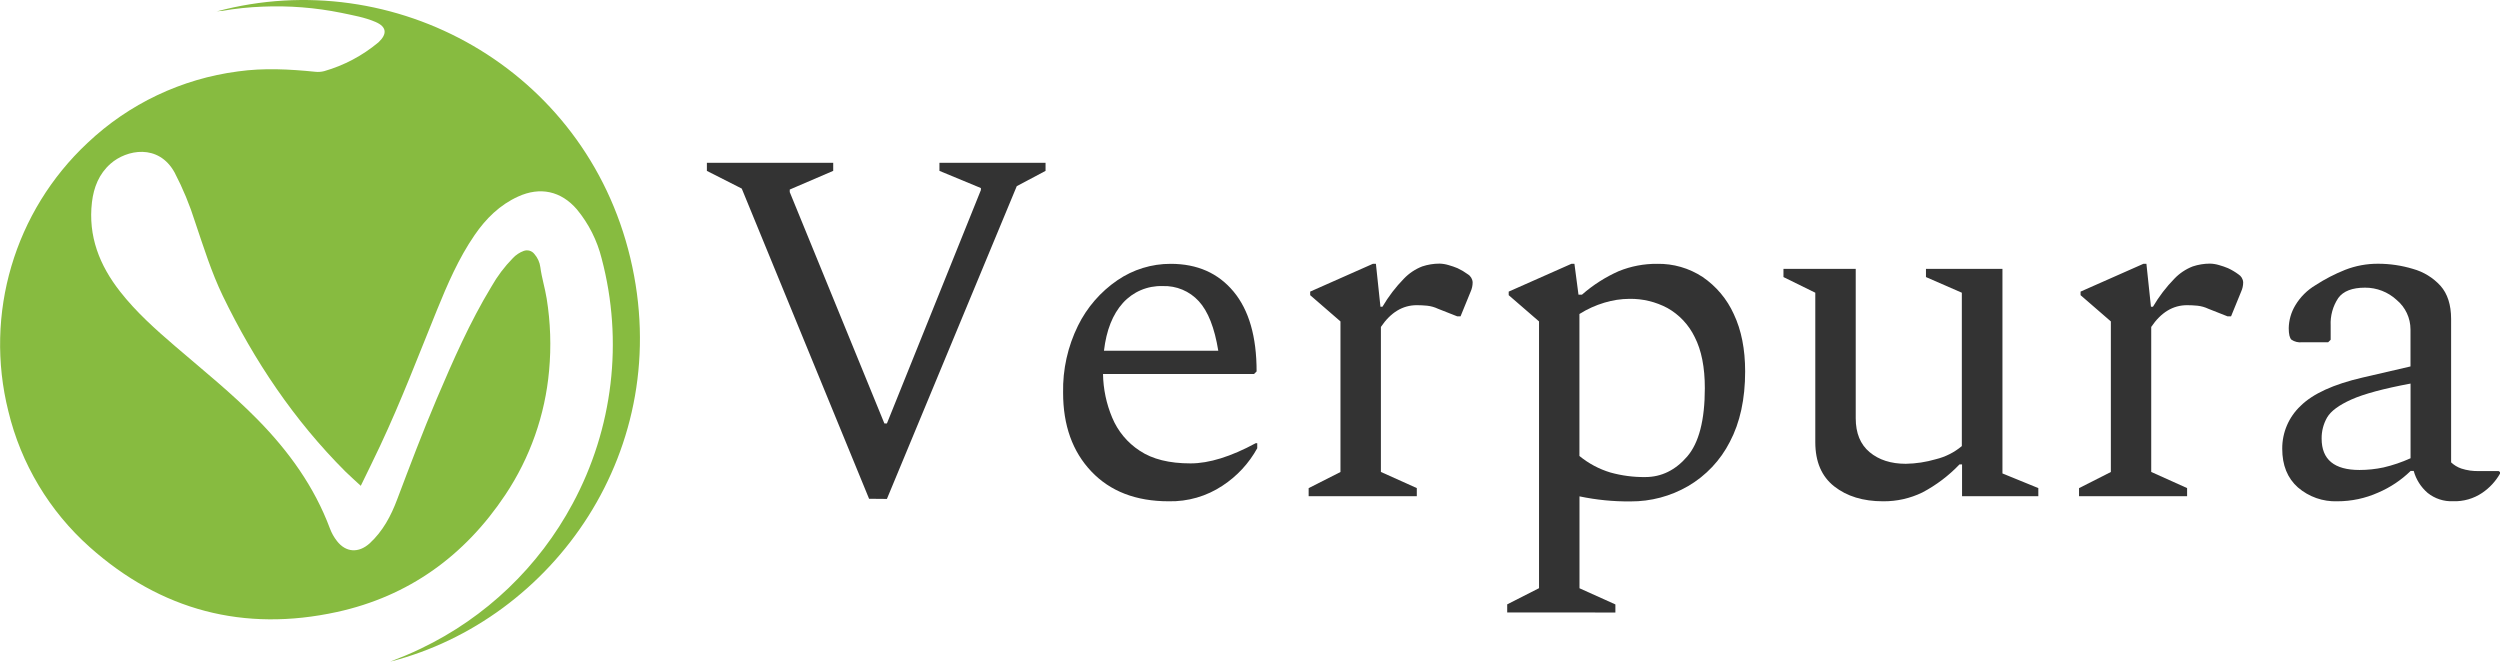
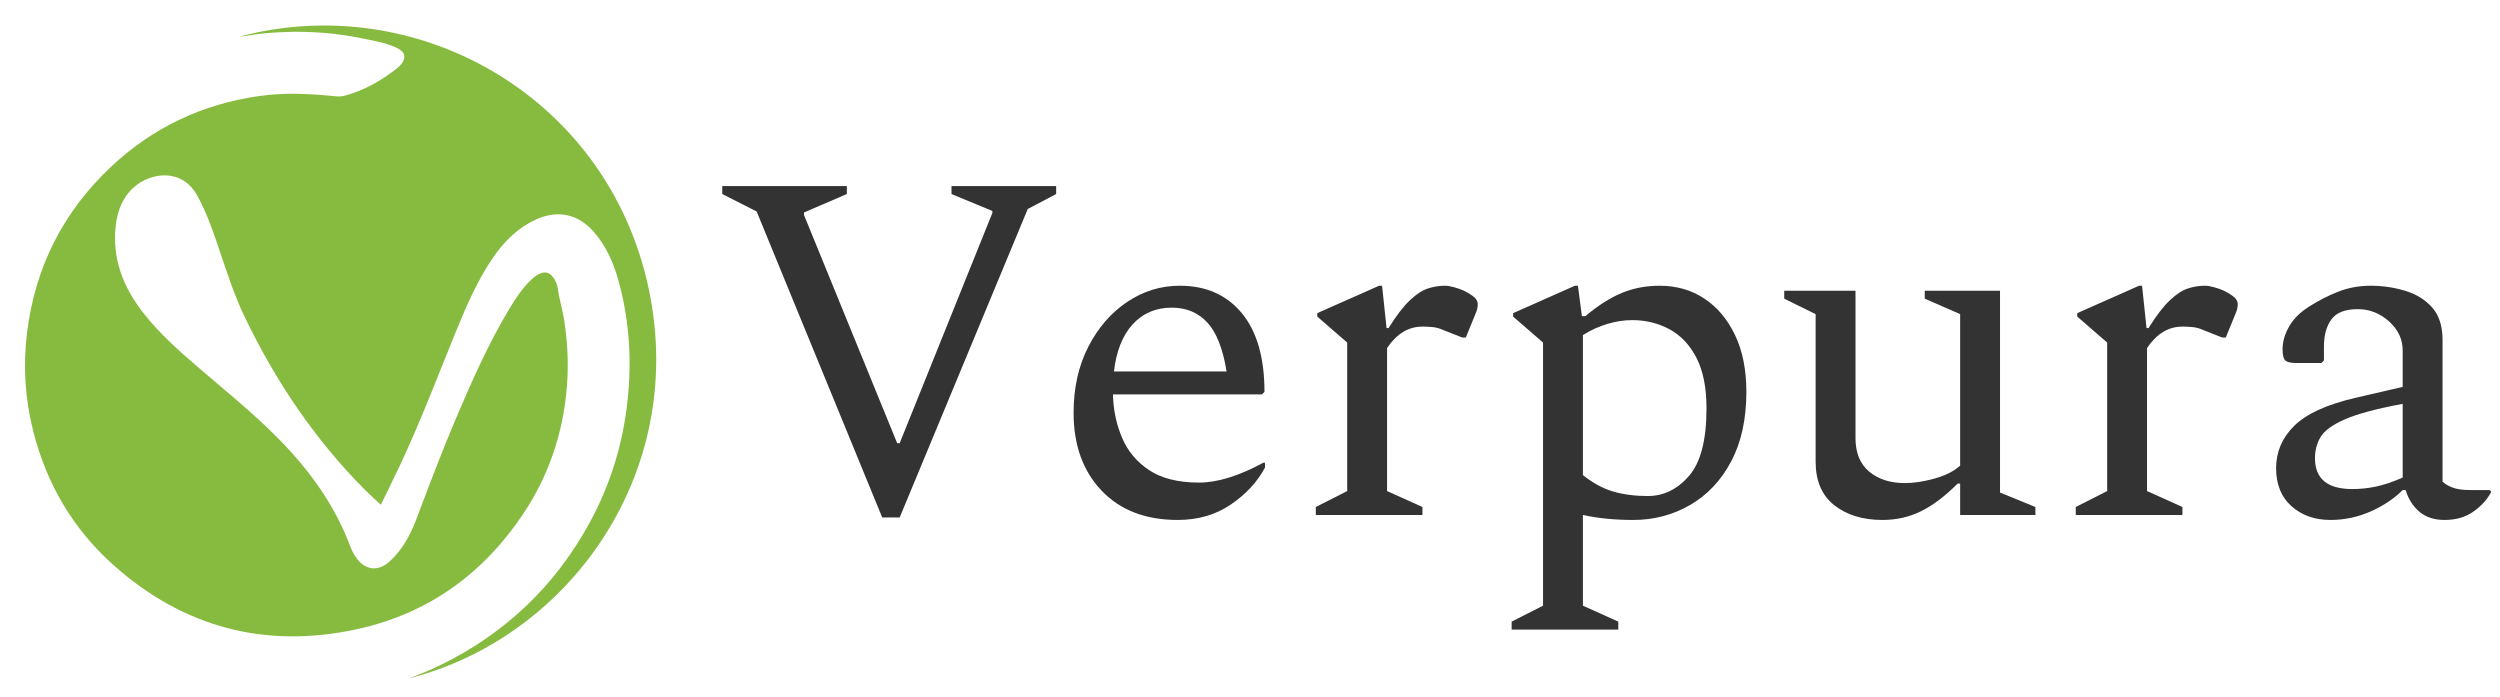
- <svg xmlns="http://www.w3.org/2000/svg" id="Layer_1" data-name="Layer 1" viewBox="0 0 816.15 216">
-   <defs>
-     <style>.cls-1{fill:#87bb40;}.cls-2{fill:#333;}</style>
-   </defs>
-   <path class="cls-1" d="M79.05,12.16c57.85-15.48,120.21,18.55,135,80.48,14.92,62.47-25.2,118.2-78.39,131.8,3.42-1.32,6.82-2.7,10.11-4.31a109.94,109.94,0,0,0,49.46-47.28,109.57,109.57,0,0,0,9.47-80,40.54,40.54,0,0,0-8.1-16.07c-5.18-6-12-7.45-19.18-4.17-6,2.73-10.5,7.19-14.18,12.54-5.25,7.63-8.88,16.08-12.35,24.6-6,14.78-11.7,29.72-18.49,44.18-2.09,4.45-4.27,8.85-6.34,13.11-1.7-1.59-3.39-3.06-5-4.64C104.32,145.67,91.3,126.29,81,105c-3.71-7.71-6.25-15.89-9-24a99.41,99.41,0,0,0-6.72-16.24c-5.25-9.52-15.69-7.49-20.92-2.87-3.76,3.33-5.47,7.68-6.06,12.53C37,85.55,40.77,95.06,47.5,103.64c5.25,6.71,11.57,12.34,18,17.86,9.1,7.82,18.47,15.34,26.9,23.93C102.55,155.77,110.89,167.31,116,181a15.25,15.25,0,0,0,2.27,4.05c2.93,3.79,7.07,4,10.65.81,4.36-4,7-9,9-14.33,4.16-11,8.31-22,12.93-32.88,5.33-12.51,10.8-25,17.85-36.63a44.86,44.86,0,0,1,7-9.3,9.13,9.13,0,0,1,3.52-2.35,3.06,3.06,0,0,1,3.52,1,8.12,8.12,0,0,1,1.94,4.29c.45,3.47,1.52,6.81,2.07,10.27a93.7,93.7,0,0,1,.79,23.48A87,87,0,0,1,173.23,170c-13.28,19.93-31.55,33.11-54.95,38.23-30.34,6.63-57.49-.48-80.74-21.21A86.48,86.48,0,0,1,11,142.67,90,90,0,0,1,36.86,55.09,88.08,88.08,0,0,1,86,31.75c8.42-1.18,16.8-.72,25.19.12a8,8,0,0,0,2.94-.21,48.34,48.34,0,0,0,17.6-9.32l.2-.17c2.84-2.72,2.53-5-1-6.54s-7.44-2.19-11.23-3A106.53,106.53,0,0,0,94,10.61,98.14,98.14,0,0,0,80.77,12C80.31,12,79.85,12.06,79.05,12.16Z" transform="translate(-8.28 -8.44)" />
-   <path class="cls-2" d="M292,171.27,250.43,70l-11.38-5.77V61.58h41.24v2.64l-14.19,6.1v.83L297,146.69h.82l30.68-76.2v-.66l-13.53-5.61V61.58h34.64v2.64l-9.4,5-42.39,102.1Z" transform="translate(-8.28 -8.44)" />
-   <path class="cls-2" d="M389.81,172.09q-16,0-25.24-9.73t-9.23-25.73a47.3,47.3,0,0,1,4.86-21.86,38.57,38.57,0,0,1,12.87-14.84,30.65,30.65,0,0,1,17.4-5.36q13,0,20.53,9.07t7.51,26.06l-.83.83H368.37a38.23,38.23,0,0,0,3,14.26,23.78,23.78,0,0,0,9,10.81q6.19,4.13,16.58,4.12,9.08,0,21.28-6.6h.49v1.65A34.49,34.49,0,0,1,407.38,167,30.47,30.47,0,0,1,389.81,172.09Zm-2-70.26a16.72,16.72,0,0,0-12.95,5.52q-5,5.54-6.18,15.59H406q-1.82-11.22-6.35-16.16A15.24,15.24,0,0,0,387.83,101.83Z" transform="translate(-8.28 -8.44)" />
-   <path class="cls-2" d="M435.5,170.44V167.8l10.39-5.27V113.37L436,104.8v-1.16l20.46-9.07h1l1.48,14h.66a47.48,47.48,0,0,1,7-9.16,16.52,16.52,0,0,1,6-4,18,18,0,0,1,5.61-.91,11.28,11.28,0,0,1,3,.49,25.09,25.09,0,0,1,2.89,1,20,20,0,0,1,3.38,2,3.28,3.28,0,0,1,1.56,2.64,7.41,7.41,0,0,1-.65,3l-3.3,8.08H484l-6.27-2.47a11.11,11.11,0,0,0-3.54-1c-1.16-.11-2.29-.17-3.38-.17q-6.93,0-11.72,7.1v47.34l11.72,5.27v2.64Z" transform="translate(-8.28 -8.44)" />
-   <path class="cls-2" d="M500.32,208.38v-2.64l10.39-5.28V113.37l-9.9-8.57v-1.16l20.46-9.07h1l1.32,10.06h1.15a47.16,47.16,0,0,1,12-7.67,32.53,32.53,0,0,1,12.54-2.39,26.14,26.14,0,0,1,14.84,4.29A29.22,29.22,0,0,1,574.3,111Q578,118.81,578,129.7q0,13.53-5,23a35.25,35.25,0,0,1-13.61,14.43,37,37,0,0,1-18.8,5,77,77,0,0,1-16.67-1.65v30l11.72,5.28v2.64ZM540.24,106a28.71,28.71,0,0,0-8.17,1.24,32.8,32.8,0,0,0-8.17,3.71v46.35A29.26,29.26,0,0,0,534,162.69a40.68,40.68,0,0,0,11.38,1.49q7.92,0,13.69-6.69t5.77-22.34q0-10.23-3.3-16.66a21.72,21.72,0,0,0-8.9-9.49A25.53,25.53,0,0,0,540.24,106Z" transform="translate(-8.28 -8.44)" />
-   <path class="cls-2" d="M623,172.09q-9.72,0-15.91-4.86t-6.19-14.44V104l-10.39-5.11V96.22h23.59V145q0,7.26,4.53,11.05t11.8,3.8a37,37,0,0,0,9.81-1.49,20.85,20.85,0,0,0,8.5-4.29V104l-11.71-5.11V96.22H662V163l11.71,4.78v2.64h-24.9V160.05h-.83a47.33,47.33,0,0,1-12.12,9.16A28.61,28.61,0,0,1,623,172.09Z" transform="translate(-8.28 -8.44)" />
-   <path class="cls-2" d="M687,170.44V167.8l10.39-5.27V113.37l-9.89-8.57v-1.16L708,94.57h1l1.48,14h.66a47.48,47.48,0,0,1,7-9.16,16.6,16.6,0,0,1,6-4,18,18,0,0,1,5.61-.91,11.23,11.23,0,0,1,3,.49,24.43,24.43,0,0,1,2.89,1,19.57,19.57,0,0,1,3.38,2,3.29,3.29,0,0,1,1.57,2.64,7.26,7.26,0,0,1-.66,3l-3.3,8.08h-1.16l-6.26-2.47a11.17,11.17,0,0,0-3.55-1c-1.15-.11-2.28-.17-3.38-.17q-6.93,0-11.71,7.1v47.34l11.71,5.27v2.64Z" transform="translate(-8.28 -8.44)" />
-   <path class="cls-2" d="M771.32,172.09a18.7,18.7,0,0,1-12.87-4.53q-5.12-4.55-5.11-12.62a19,19,0,0,1,6-14q6-5.94,20.2-9.24l15.67-3.63V116a12.52,12.52,0,0,0-4.53-9.65,15.1,15.1,0,0,0-10.31-4q-6.27,0-8.74,3.38a14.9,14.9,0,0,0-2.48,9v4.62l-.82.83h-8.58a5.12,5.12,0,0,1-3.38-.83c-.61-.55-.91-1.81-.91-3.79a15,15,0,0,1,2.14-7.43,19,19,0,0,1,6.6-6.59,55.32,55.32,0,0,1,9.65-5,29.21,29.21,0,0,1,10.81-2A39.25,39.25,0,0,1,796,96.22a19.06,19.06,0,0,1,9,5.52q3.46,3.89,3.47,10.81v46.84a9.37,9.37,0,0,0,3.3,2,17,17,0,0,0,5.93.83h6.27l.5.33V163a18.81,18.81,0,0,1-5.86,6.35,16,16,0,0,1-9.48,2.72,12.41,12.41,0,0,1-8.33-2.72,14.53,14.53,0,0,1-4.54-7.17h-1a34.67,34.67,0,0,1-10.64,7.09A32.49,32.49,0,0,1,771.32,172.09Zm-5.12-20.45q0,10.23,12.37,10.23a37.62,37.62,0,0,0,7.84-.83,47.61,47.61,0,0,0,8.82-3V133.66q-13.2,2.47-19.3,5.2T768,144.71A13.49,13.49,0,0,0,766.2,151.64Z" transform="translate(-8.28 -8.44)" />
+ <svg xmlns="http://www.w3.org/2000/svg" version="1.1" id="Layer_1" x="0px" y="0px" viewBox="0 0 827.442 230.38" style="enable-background:new 0 0 827.442 230.38;" xml:space="preserve">
+   <style type="text/css">
+ 	.st0{fill:#87BB40;}
+ 	.st1{fill:#333333;}
+ </style>
+   <g>
+     <path class="st0" d="M79.046,12.162C136.9-3.322,199.255,30.711,214.048,92.645c14.921,62.47-25.194,118.197-78.392,131.798   c3.423-1.321,6.82-2.701,10.116-4.314c21.498-10.518,38.024-26.248,49.461-47.282c6.334-11.649,10.35-24.077,12.104-37.209   c1.924-14.412,1.254-28.732-2.634-42.754c-1.61-5.805-4.043-11.402-8.102-16.076c-5.183-5.968-11.975-7.451-19.177-4.171   c-6.005,2.735-10.5,7.189-14.182,12.543c-5.248,7.631-8.879,16.084-12.356,24.603c-6.033,14.782-11.695,29.719-18.487,44.182   c-2.087,4.445-4.274,8.842-6.339,13.103c-1.703-1.585-3.389-3.059-4.97-4.639c-16.771-16.755-29.795-36.141-40.056-57.427   c-3.716-7.709-6.256-15.889-9.005-23.978c-1.888-5.555-3.864-11.059-6.72-16.24c-5.25-9.524-15.691-7.494-20.92-2.872   c-3.762,3.325-5.471,7.675-6.058,12.533c-1.341,11.105,2.441,20.614,9.166,29.196c5.254,6.705,11.573,12.336,18,17.856   c9.106,7.822,18.478,15.343,26.904,23.931c10.15,10.344,18.49,21.879,23.591,35.57c0.544,1.462,1.303,2.815,2.264,4.056   c2.934,3.79,7.078,4.049,10.654,0.809c4.359-3.95,6.986-8.97,9.013-14.336c4.162-11.018,8.305-22.041,12.923-32.879   c5.332-12.512,10.801-24.959,17.85-36.632c2.01-3.329,4.159-6.57,6.979-9.298c1.03-0.996,2.12-1.897,3.519-2.35   c1.394-0.452,2.575-0.113,3.512,0.964c1.068,1.228,1.728,2.655,1.94,4.293c0.45,3.468,1.527,6.808,2.07,10.264   c1.226,7.802,1.548,15.612,0.794,23.486c-1.41,14.729-6.085,28.326-14.28,40.619c-13.281,19.922-31.553,33.107-54.953,38.225   c-30.336,6.634-57.486-0.476-80.734-21.208c-13.41-11.959-22.151-26.918-26.556-44.343c-2.726-10.779-3.392-21.715-2.012-32.766   c2.701-21.63,12.032-39.945,27.888-54.814c13.844-12.982,30.299-20.699,49.139-23.335c8.418-1.178,16.799-0.723,25.19,0.119   c1.007,0.101,1.994,0.047,2.943-0.21c6.566-1.778,12.323-5.102,17.598-9.326c0.067-0.054,0.136-0.108,0.198-0.167   c2.838-2.717,2.53-4.965-1.038-6.54c-3.574-1.578-7.438-2.194-11.233-2.969c-8.454-1.726-17.012-2.387-25.632-2.055   c-4.442,0.171-8.872,0.577-13.26,1.344C80.312,12.028,79.85,12.064,79.046,12.162z" />
+   </g>
+   <g>
+     <path class="st1" d="M291.997,171.268L250.431,69.992l-11.381-5.772v-2.64h41.236v2.64l-14.185,6.103v0.825l30.845,75.544h0.825   l30.68-76.204v-0.66l-13.525-5.607v-2.64h34.638v2.64l-9.402,4.948L297.77,171.268H291.997z" />
+     <path class="st1" d="M389.81,172.092c-10.667,0-19.08-3.242-25.237-9.731c-6.16-6.487-9.237-15.064-9.237-25.731   c0-8.247,1.621-15.53,4.866-21.855c3.242-6.321,7.53-11.27,12.865-14.845c5.333-3.572,11.134-5.36,17.402-5.36   c8.685,0,15.53,3.025,20.536,9.071c5.002,6.049,7.505,14.737,7.505,26.062l-0.825,0.825h-49.318   c0.108,5.059,1.098,9.813,2.969,14.268c1.869,4.453,4.866,8.056,8.99,10.804c4.124,2.75,9.649,4.123,16.577,4.123   c6.046,0,13.139-2.198,21.278-6.598h0.495v1.649c-2.531,4.729-6.296,8.799-11.298,12.206   C402.371,170.389,396.515,172.092,389.81,172.092z M387.83,101.827c-5.278,0-9.595,1.842-12.948,5.525   c-3.355,3.686-5.417,8.881-6.186,15.587h37.277c-1.211-7.477-3.327-12.865-6.35-16.164   C396.598,103.476,392.668,101.827,387.83,101.827z" />
+     <path class="st1" d="M435.498,170.443v-2.639l10.392-5.278v-49.153l-9.897-8.577v-1.155l20.453-9.071h0.989l1.484,14.021h0.66   c2.529-4.067,4.865-7.119,7.01-9.155c2.145-2.033,4.15-3.353,6.021-3.958c1.867-0.604,3.736-0.907,5.607-0.907   c0.879,0,1.896,0.165,3.051,0.495c1.156,0.329,2.117,0.659,2.887,0.989c1.209,0.552,2.336,1.211,3.383,1.979   c1.043,0.771,1.566,1.649,1.566,2.639c0,0.99-0.223,1.979-0.66,2.969l-3.299,8.083h-1.154l-6.268-2.475   c-1.211-0.549-2.393-0.879-3.547-0.989c-1.154-0.108-2.283-0.165-3.381-0.165c-4.619,0-8.523,2.366-11.711,7.093v47.339   l11.711,5.278v2.639H435.498z" />
+     <path class="st1" d="M500.319,208.381v-2.64l10.392-5.278v-87.09l-9.896-8.577v-1.155l20.453-9.071h0.989l1.32,10.062h1.154   c4.178-3.519,8.19-6.075,12.041-7.67c3.848-1.593,8.025-2.392,12.535-2.392c5.608,0,10.557,1.43,14.846,4.288   c4.288,2.861,7.67,6.902,10.144,12.124c2.475,5.224,3.711,11.463,3.711,18.721c0,9.018-1.678,16.688-5.03,23.01   c-3.355,6.324-7.892,11.134-13.608,14.433c-5.719,3.299-11.986,4.948-18.803,4.948c-6.16,0-11.712-0.552-16.66-1.649v30.02   l11.711,5.278v2.64H500.319z M540.236,105.95c-2.64,0-5.361,0.412-8.165,1.237c-2.804,0.824-5.525,2.062-8.165,3.711v46.35   c3.299,2.639,6.652,4.453,10.062,5.443c3.407,0.989,7.201,1.484,11.382,1.484c5.278,0,9.84-2.227,13.69-6.681   c3.848-4.453,5.772-11.901,5.772-22.35c0-6.817-1.101-12.371-3.299-16.659c-2.201-4.289-5.17-7.448-8.907-9.484   C548.867,106.968,544.744,105.95,540.236,105.95z" />
+     <path class="st1" d="M623.035,172.092c-6.489,0-11.793-1.624-15.917-4.866s-6.186-8.054-6.186-14.433V103.97l-10.392-5.113v-2.639   h23.587v48.823c0,4.84,1.511,8.523,4.536,11.051c3.023,2.531,6.953,3.794,11.794,3.794c2.969,0,6.239-0.494,9.813-1.484   c3.572-0.989,6.405-2.417,8.495-4.288V103.97l-11.711-5.113v-2.639h24.906v66.802l11.711,4.784v2.639h-24.906v-10.392h-0.825   c-4.18,4.181-8.221,7.231-12.123,9.154C631.914,171.129,627.653,172.092,623.035,172.092z" />
+     <path class="st1" d="M687.032,170.443v-2.639l10.392-5.278v-49.153l-9.896-8.577v-1.155l20.453-9.071h0.989l1.484,14.021h0.66   c2.528-4.067,4.865-7.119,7.01-9.155c2.145-2.033,4.149-3.353,6.021-3.958c1.868-0.604,3.737-0.907,5.608-0.907   c0.879,0,1.896,0.165,3.051,0.495c1.155,0.329,2.116,0.659,2.887,0.989c1.209,0.552,2.335,1.211,3.382,1.979   c1.044,0.771,1.566,1.649,1.566,2.639c0,0.99-0.222,1.979-0.659,2.969l-3.299,8.083h-1.155l-6.268-2.475   c-1.211-0.549-2.392-0.879-3.546-0.989c-1.155-0.108-2.284-0.165-3.382-0.165c-4.618,0-8.522,2.366-11.711,7.093v47.339   l11.711,5.278v2.639H687.032z" />
+     <path class="st1" d="M771.315,172.092c-5.17,0-9.459-1.513-12.866-4.536c-3.409-3.022-5.113-7.229-5.113-12.618   c0-5.387,2.006-10.062,6.021-14.021c4.013-3.958,10.747-7.035,20.206-9.236l15.67-3.629v-12.041c0-3.737-1.513-6.953-4.536-9.649   c-3.025-2.693-6.461-4.041-10.31-4.041c-4.18,0-7.092,1.129-8.741,3.382c-1.649,2.255-2.475,5.252-2.475,8.989v4.618l-0.824,0.825   h-8.577c-1.649,0-2.778-0.273-3.382-0.825c-0.605-0.549-0.907-1.814-0.907-3.794c0-2.417,0.714-4.892,2.145-7.422   c1.428-2.528,3.629-4.727,6.598-6.598c3.077-1.979,6.294-3.629,9.649-4.948c3.353-1.32,6.953-1.979,10.804-1.979   c3.848,0,7.613,0.552,11.299,1.649c3.683,1.101,6.68,2.943,8.989,5.525c2.31,2.585,3.464,6.186,3.464,10.804v46.845   c0.768,0.771,1.868,1.43,3.299,1.979c1.428,0.552,3.407,0.825,5.938,0.825h6.269l0.494,0.33v0.494   c-1.319,2.421-3.272,4.536-5.855,6.351c-2.585,1.814-5.747,2.722-9.483,2.722c-3.41,0-6.186-0.907-8.33-2.722   s-3.657-4.206-4.536-7.175h-0.989c-2.861,2.86-6.407,5.224-10.64,7.093C780.358,171.157,775.933,172.092,771.315,172.092z    M766.202,151.639c0,6.819,4.123,10.227,12.371,10.227c2.639,0,5.249-0.273,7.834-0.824c2.583-0.55,5.526-1.539,8.825-2.97v-24.411   c-8.799,1.649-15.231,3.381-19.299,5.195c-4.069,1.814-6.709,3.769-7.917,5.855C766.804,146.802,766.202,149.111,766.202,151.639z" />
+   </g>
</svg>
